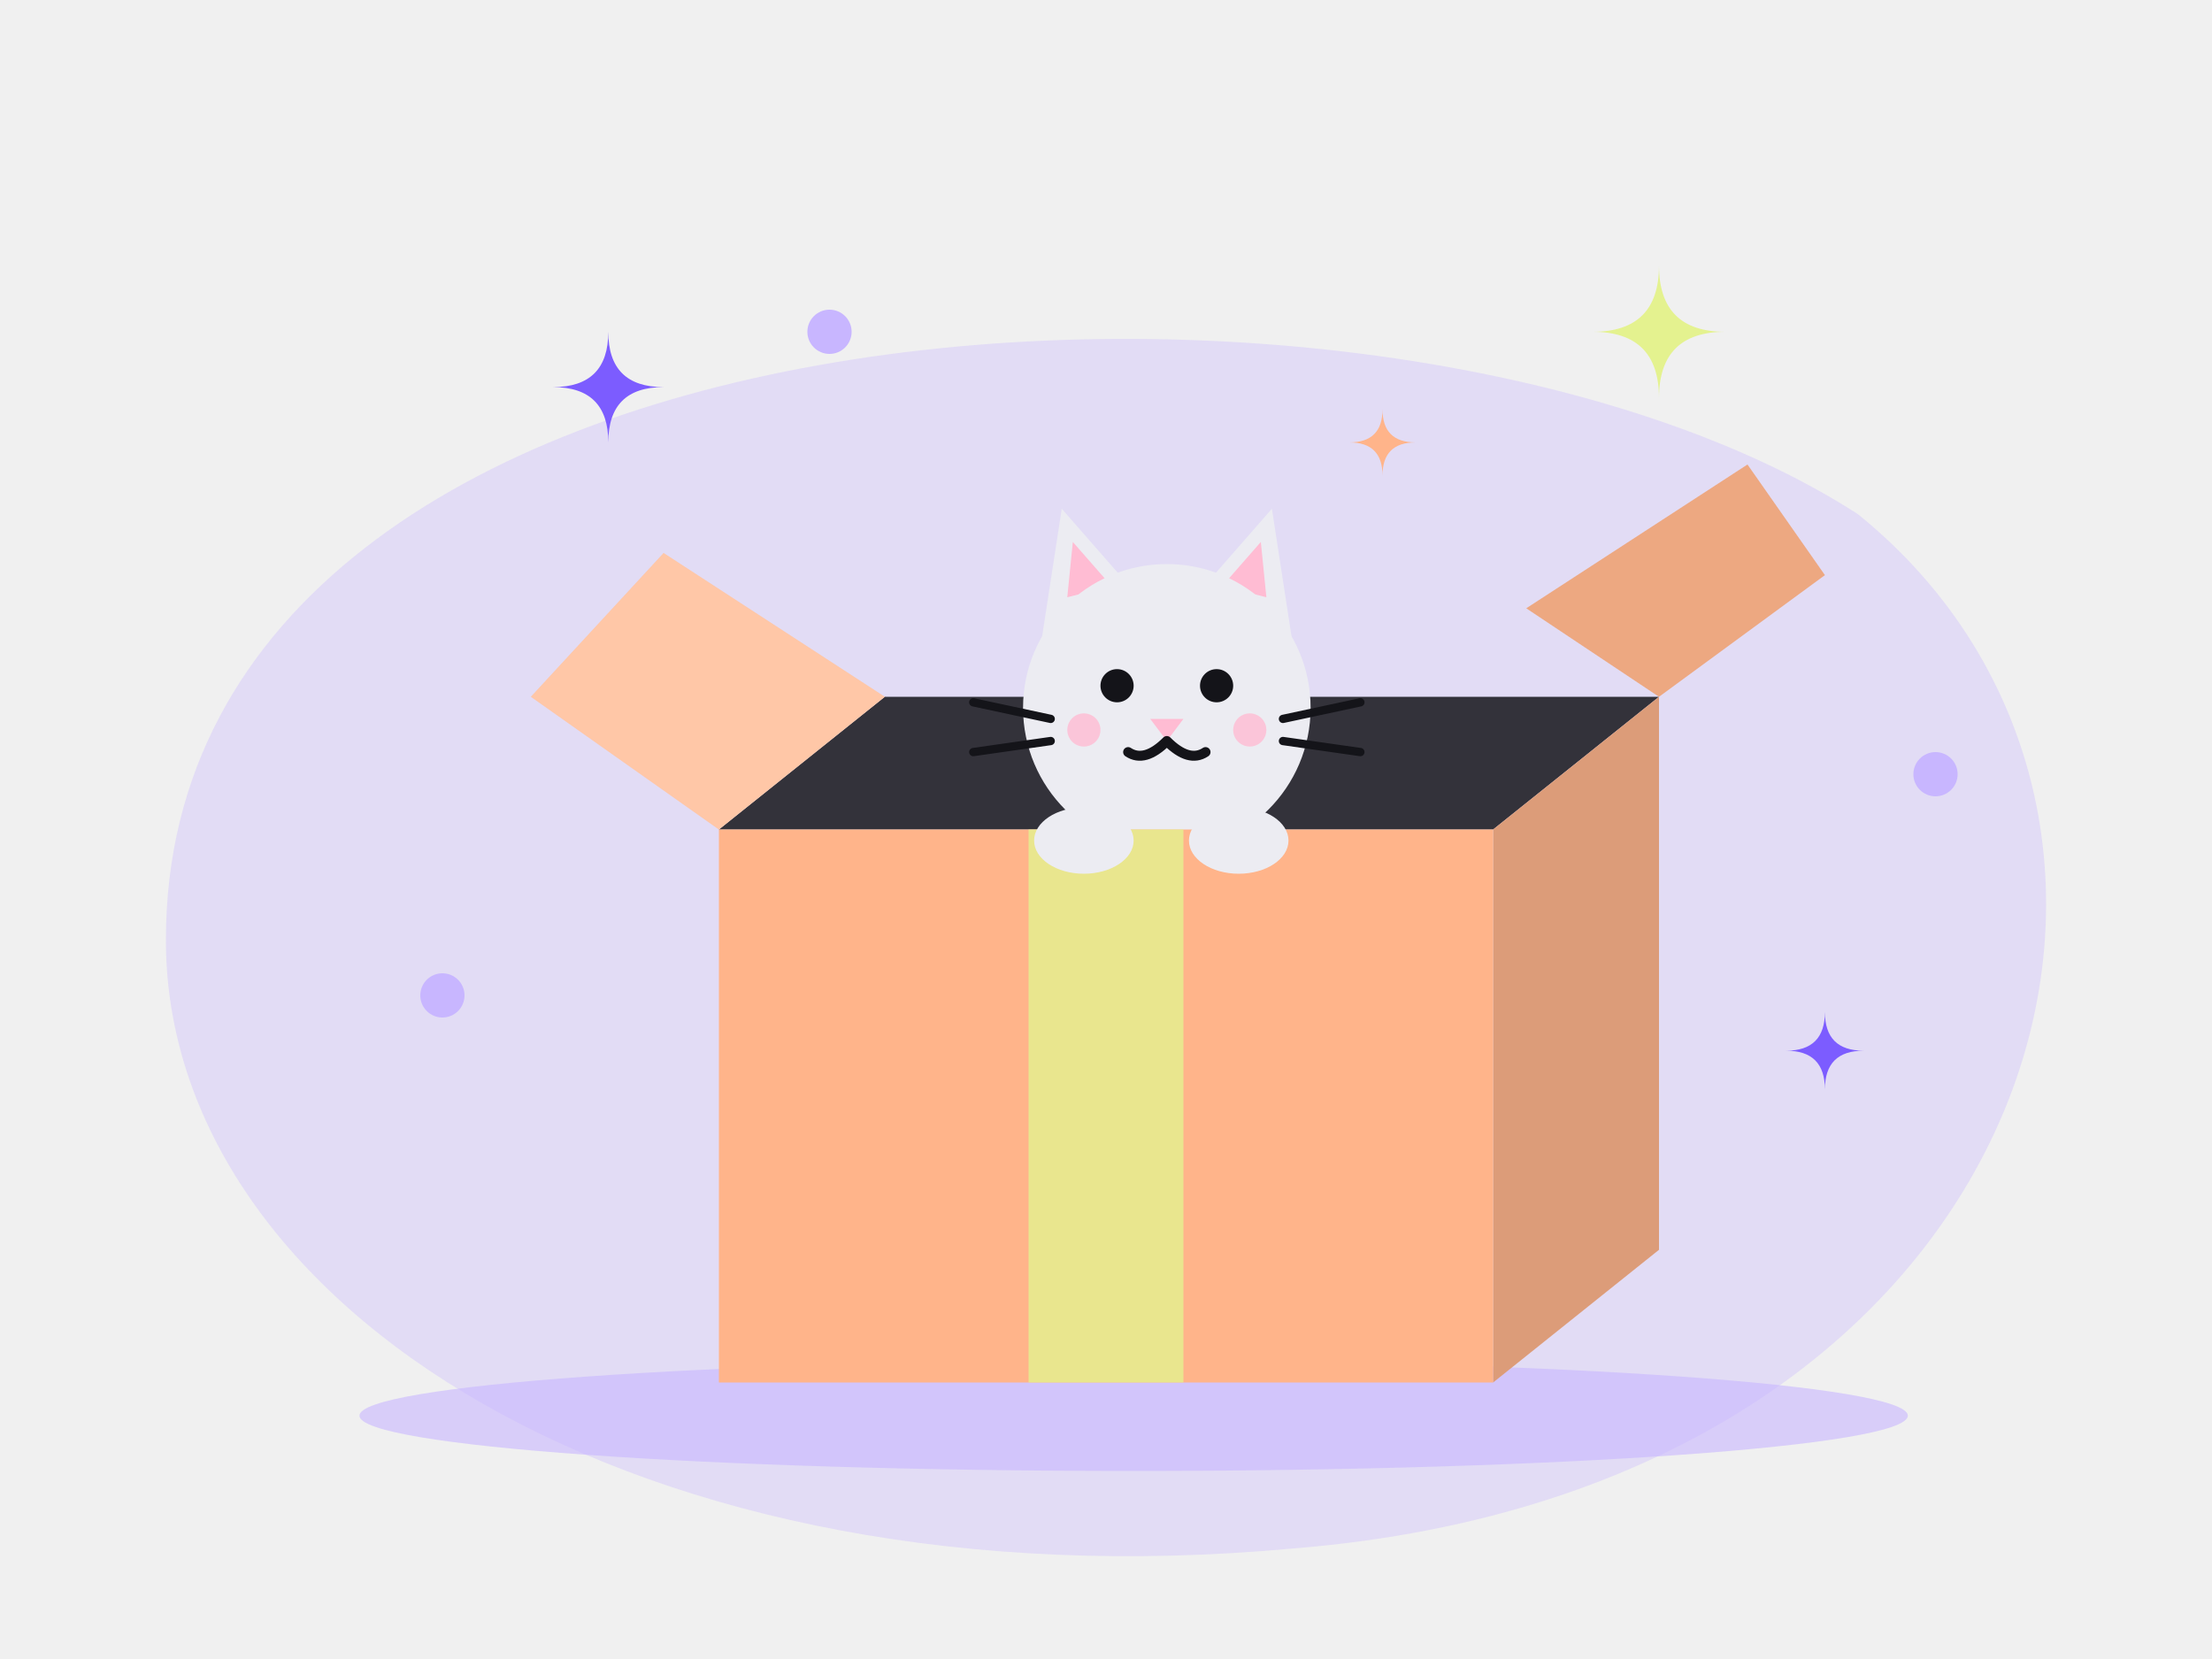
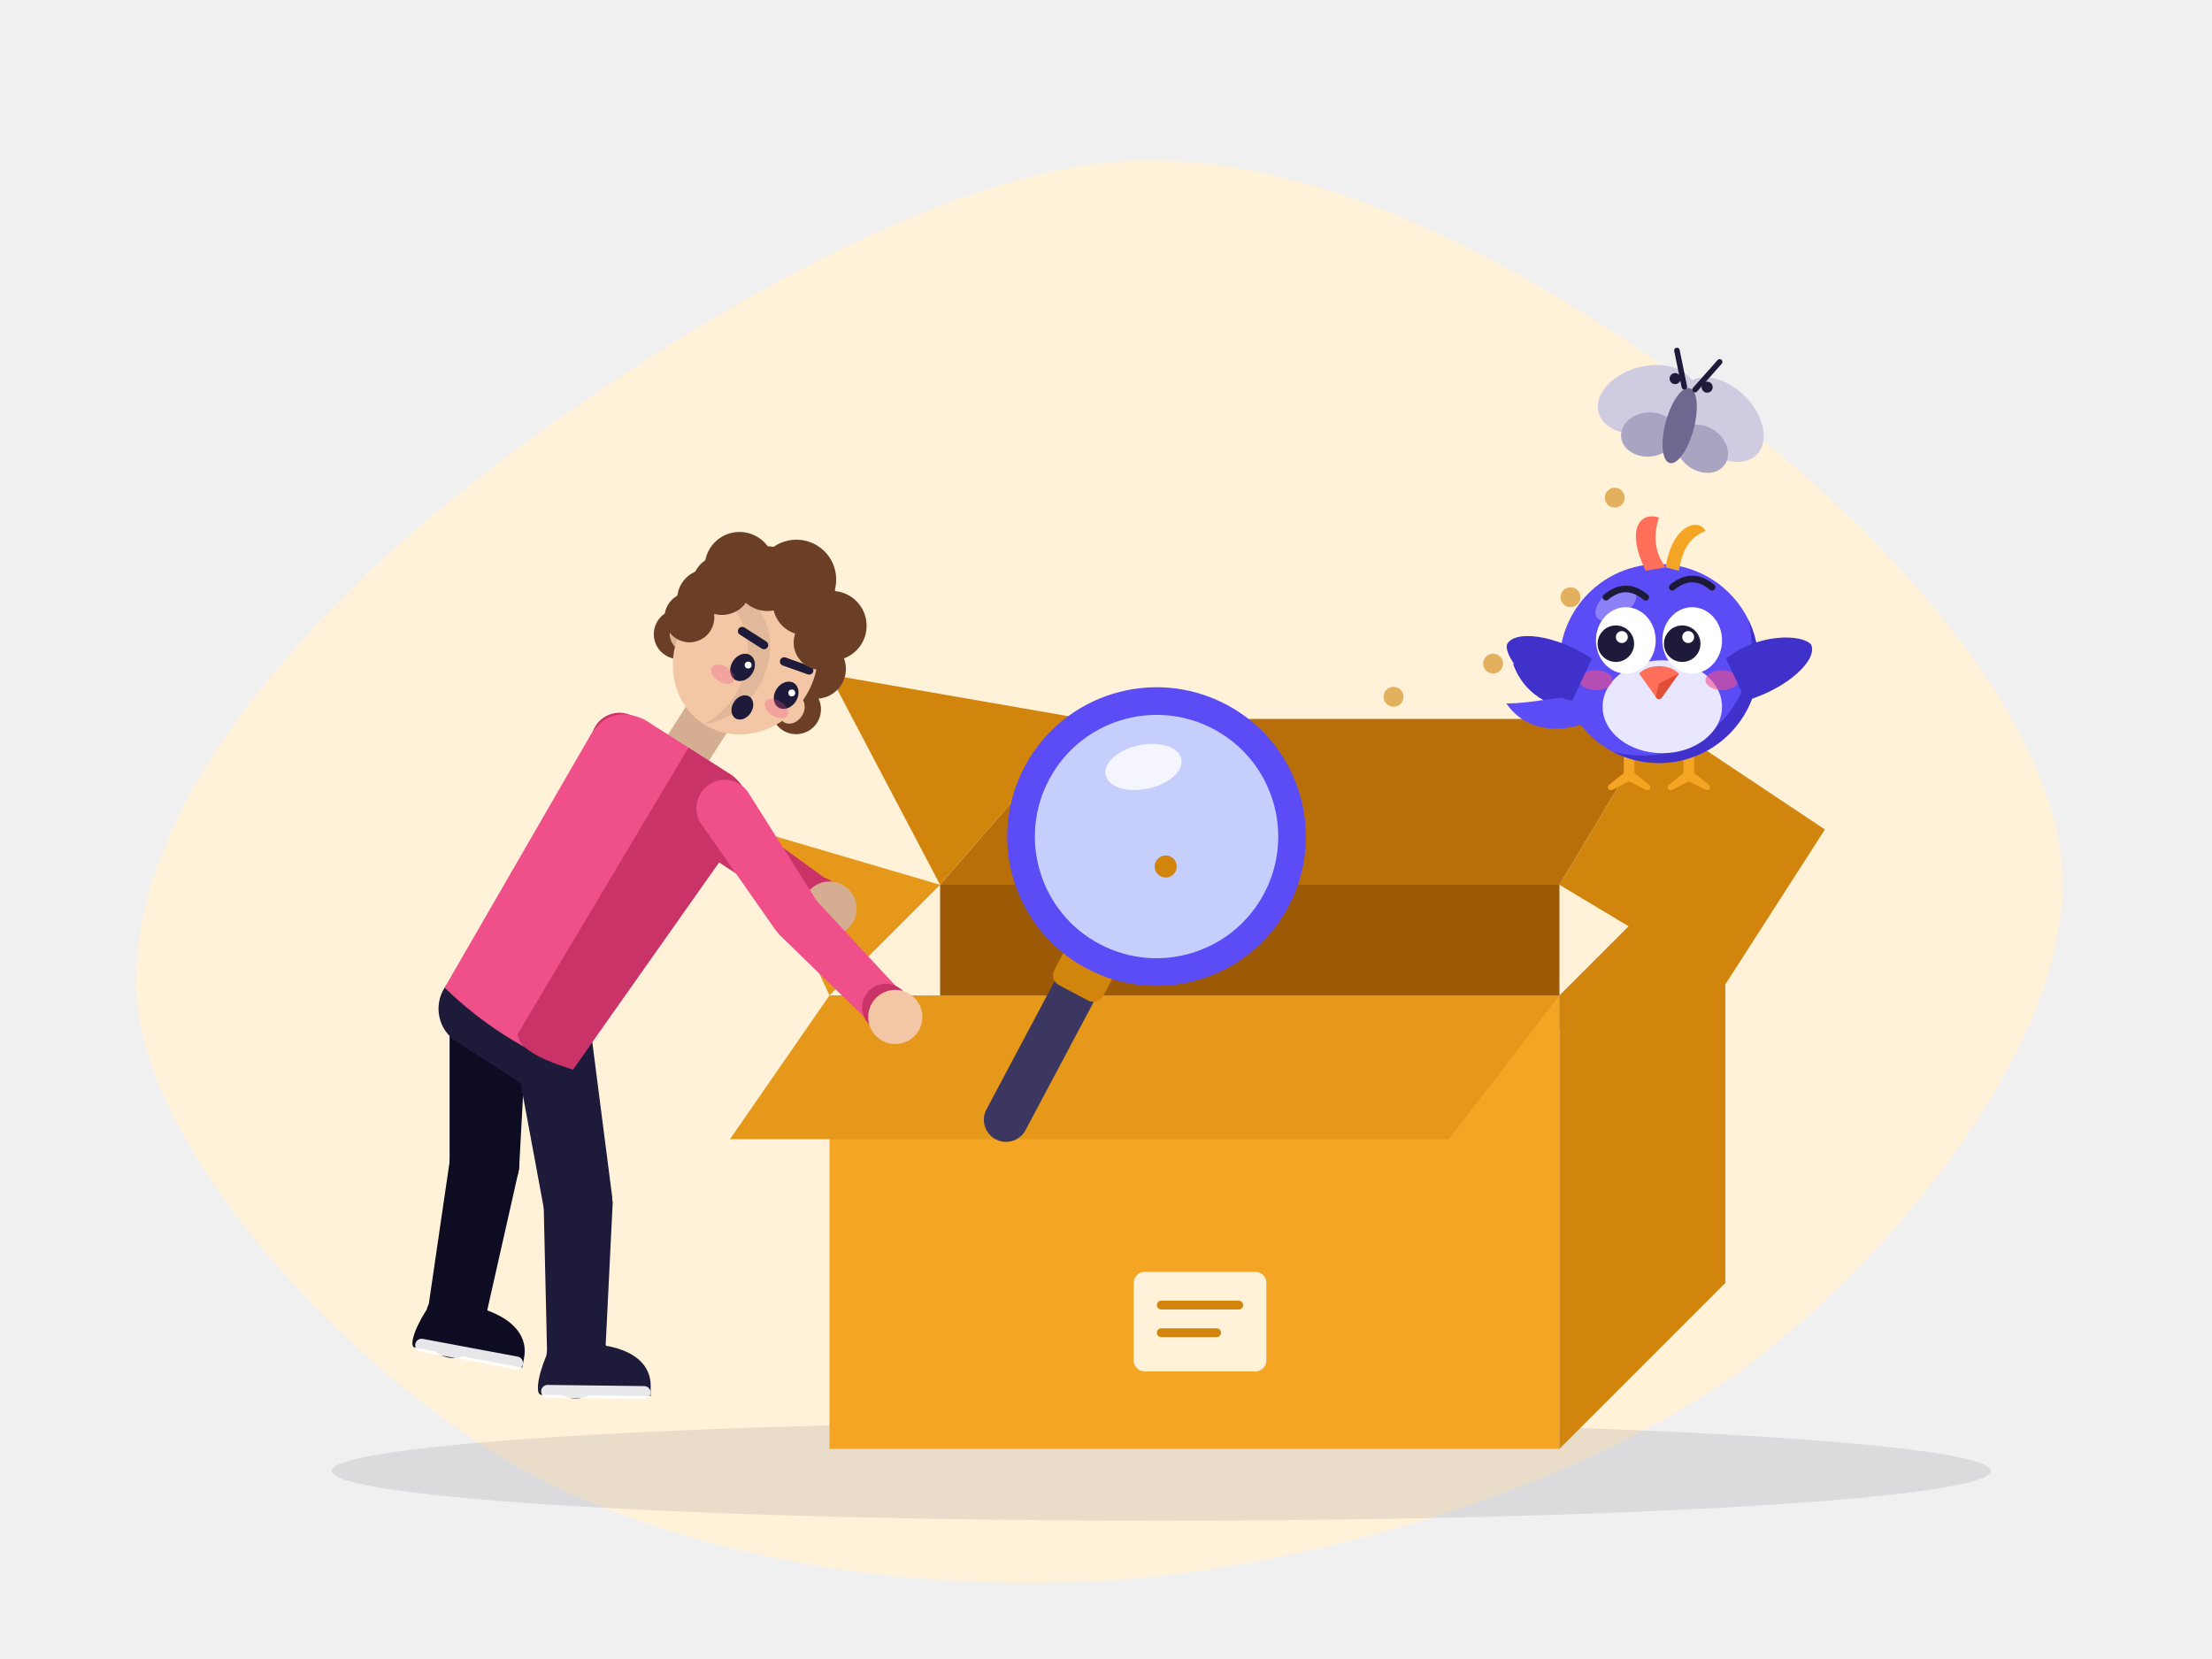
- <svg xmlns="http://www.w3.org/2000/svg" viewBox="0 0 400 300" fill="none">
-   <path d="M30,170 C30,49 251,38 336,93 C404,148 370,269 234,280 C115,291 30,236 30,170Z" fill="#c8b6ff" opacity="0.35" />
-   <ellipse cx="205" cy="256" rx="140" ry="10" fill="#c8b6ff" opacity="0.6" />
-   <path d="M130,150 L160,126 L300,126 L270,150Z" fill="#141419" opacity="0.85" />
-   <path d="M188,118 L192,92 L206,108Z" fill="#ececf2" />
-   <path d="M234,118 L230,92 L216,108Z" fill="#ececf2" />
-   <path d="M193,108 L194,98 L201,106Z" fill="#ffbcd3" />
-   <path d="M229,108 L228,98 L221,106Z" fill="#ffbcd3" />
-   <circle cx="211" cy="128" r="26" fill="#ececf2" />
-   <circle cx="202" cy="124" r="3" fill="#141419" />
-   <circle cx="220" cy="124" r="3" fill="#141419" />
-   <path d="M208,130 L214,130 L211,134Z" fill="#ffbcd3" />
-   <path d="M211,134 Q207,138 204,136 M211,134 Q215,138 218,136" fill="none" stroke="#141419" stroke-width="1.8" stroke-linecap="round" stroke-linejoin="round" />
-   <path d="M190,130 L176,127 M190,134 L176,136 M232,130 L246,127 M232,134 L246,136" fill="none" stroke="#141419" stroke-width="1.5" stroke-linecap="round" stroke-linejoin="round" />
-   <circle cx="196" cy="132" r="3" fill="#ffbcd3" opacity="0.8" />
-   <circle cx="226" cy="132" r="3" fill="#ffbcd3" opacity="0.8" />
-   <path d="M270,150 L300,126 L300,226 L270,250Z" fill="#ffb48a" />
-   <path d="M270,150 L300,126 L300,226 L270,250Z" fill="#141419" opacity="0.15" />
-   <rect x="130" y="150" width="140" height="100" fill="#ffb48a" />
-   <rect x="186" y="150" width="28" height="100" fill="#e4f28f" opacity="0.8" />
-   <ellipse cx="196" cy="152" rx="9" ry="6" fill="#ececf2" />
-   <ellipse cx="224" cy="152" rx="9" ry="6" fill="#ececf2" />
-   <path d="M130,150 L96,126 L120,100 L160,126Z" fill="#ffb48a" />
-   <path d="M130,150 L96,126 L120,100 L160,126Z" fill="#ffffff" opacity="0.25" />
-   <path d="M300,126 L330,104 L316,84 L276,110Z" fill="#ffb48a" />
-   <path d="M300,126 L330,104 L316,84 L276,110Z" fill="#141419" opacity="0.08" />
-   <path d="M110,60 Q110,70 120,70 Q110,70 110,80 Q110,70 100,70 Q110,70 110,60Z" fill="#7c5cff" />
-   <path d="M300,48 Q300,60 312,60 Q300,60 300,72 Q300,60 288,60 Q300,60 300,48Z" fill="#e4f28f" />
-   <path d="M250,74 Q250,80 256,80 Q250,80 250,86 Q250,80 244,80 Q250,80 250,74Z" fill="#ffb48a" />
-   <path d="M330,183 Q330,190 337,190 Q330,190 330,197 Q330,190 323,190 Q330,190 330,183Z" fill="#7c5cff" />
-   <circle cx="80" cy="180" r="4" fill="#c8b6ff" />
-   <circle cx="150" cy="60" r="4" fill="#c8b6ff" />
-   <circle cx="350" cy="140" r="4" fill="#c8b6ff" />
+ <svg xmlns="http://www.w3.org/2000/svg" viewBox="0 0 400 300">
+   <path d="M373 159C373.6 187.8 344.2 225.9 315.9 247C287.6 268.1 240.3 282.7 203.1 285.6C165.8 288.5 122.1 281.8 92.4 264.5C62.7 247.2 28 209.9 24.9 182C21.9 154 44.8 122.3 74 96.8C103.3 71.4 160.8 33.2 200.5 29.4C240.1 25.6 283.2 52.7 312 74.3C340.7 95.9 372.3 130.2 373 159Z" fill="#FFF2D9" />
+   <ellipse cx="210" cy="266" rx="150" ry="9" fill="#1E1B3A" opacity="0.1" />
+   <circle cx="225" cy="160" r="1.8" fill="#D1850C" opacity="0.6" />
+   <circle cx="236" cy="140" r="1.8" fill="#D1850C" opacity="0.6" />
+   <circle cx="252" cy="126" r="1.8" fill="#D1850C" opacity="0.6" />
+   <circle cx="270" cy="120" r="1.8" fill="#D1850C" opacity="0.6" />
+   <circle cx="284" cy="108" r="1.8" fill="#D1850C" opacity="0.6" />
+   <circle cx="292" cy="90" r="1.8" fill="#D1850C" opacity="0.6" />
+   <g transform="translate(304 76) rotate(15)">
+     <ellipse cx="-7" cy="-2" rx="9" ry="6" fill="#CFCBE0" transform="rotate(-30 -7 -2)" />
+     <ellipse cx="7" cy="-2" rx="9" ry="6" fill="#CFCBE0" transform="rotate(30 7 -2)" />
+     <ellipse cx="-5" cy="4" rx="5" ry="4" fill="#A9A4C2" transform="rotate(-20 -5 4)" />
+     <ellipse cx="5" cy="4" rx="5" ry="4" fill="#A9A4C2" transform="rotate(20 5 4)" />
+     <ellipse cx="0" cy="1" rx="2.6" ry="7" fill="#6E6890" />
+     <circle cx="-3" cy="-7" r="1" fill="#1E1B3A" />
+     <circle cx="3" cy="-7" r="1" fill="#1E1B3A" />
+     <path d="M-1 -6 L-4 -12" fill="none" stroke="#1E1B3A" stroke-width="1" stroke-linecap="round" stroke-linejoin="round" />
+     <path d="M1 -6 L4 -12" fill="none" stroke="#1E1B3A" stroke-width="1" stroke-linecap="round" stroke-linejoin="round" />
+   </g>
+   <path d="M170 160 L282 160 L300 130 L196 130Z" fill="#B86F0A" />
+   <path d="M196 130 L170 160 L150 122Z" fill="#D1850C" />
+   <path d="M282 160 L300 130 L330 150 L312 178Z" fill="#D1850C" />
+   <path d="M170 160 L282 160 L282 186 L170 186Z" fill="#9C5A06" />
+   <path d="M150 180 L282 180 L282 262 L150 262Z" fill="#F5A524" />
+   <path d="M282 180 L312 150 L312 232 L282 262Z" fill="#D1850C" />
+   <path d="M150 180 L282 180 L296 166 L164 166Z" fill="#9C5A06" opacity="0.0" />
+   <rect x="160" y="196" width="34" height="6" rx="3" fill="#FFFFFF" opacity="0.5" />
+   <path d="M150 180 L282 180 L262 206 L132 206Z" fill="#E6981A" />
+   <path d="M150 180 L170 160 L136 150Z" fill="#E6981A" />
+   <rect x="205" y="230" width="24" height="18" rx="2" fill="#FFF2D9" />
+   <path d="M210 236.8L224 236.8A0.8 0.8 0 0 0 224 235.2L210 235.2A0.8 0.8 0 0 0 210 236.8Z" fill="#D1850C" />
+   <path d="M210 241.8L220 241.8A0.8 0.8 0 0 0 220 240.2L210 240.2A0.8 0.8 0 0 0 210 241.8Z" fill="#D1850C" />
+   <g transform="translate(300 120) scale(0.6)">
+     <path d="M-22 14C-36 14-42 6-44 0C-36 2-30 2-24 6Z" fill="#3F31C9" />
+     <path d="M-22 18C-34 22-42 18-46 12C-38 12-32 10-24 10Z" fill="#5B4CF5" />
+     <g transform="translate(-9 25)">
+       <rect x="-1.6" y="0" width="3.2" height="10" rx="1.6" fill="#F5A524" />
+       <path d="M-1.6 8L-6 11.5C-7 12.3-6 13.6-5 13L0 10.5 5 13C6 13.6 7 12.3 6 11.5L1.6 8Z" fill="#F5A524" />
+     </g>
+     <g transform="translate(9 25)">
+       <rect x="-1.6" y="0" width="3.2" height="10" rx="1.6" fill="#F5A524" />
+       <path d="M-1.6 8L-6 11.5C-7 12.3-6 13.6-5 13L0 10.5 5 13C6 13.6 7 12.3 6 11.5L1.6 8Z" fill="#F5A524" />
+     </g>
+     <circle cx="0" cy="0" r="30" fill="#5B4CF5" />
+     <path d="M27 -13A30 30 0 0 1-14 26.5A33 33 0 0 0 27-13Z" fill="#3F31C9" />
+     <ellipse cx="1" cy="13" rx="18" ry="14" fill="#E9E6FF" />
+     <ellipse cx="-13" cy="-18" rx="7" ry="4" fill="#FFFFFF" opacity="0.3" transform="rotate(-35 -13 -18)" />
+     <path d="M-4-28C-10-40-6-46 0-44C-2-38-1-33 2-29Z" fill="#FF6F59" />
+     <path d="M2-29C4-42 12-44 14-40C9-38 7-34 6-28Z" fill="#F5A524" />
+     <ellipse cx="-10" cy="-7" rx="9" ry="10" fill="#FFFFFF" />
+     <circle cx="-13" cy="-6" r="5.5" fill="#1E1B3A" />
+     <circle cx="-11.2" cy="-8" r="1.8" fill="#FFFFFF" />
+     <ellipse cx="10" cy="-7" rx="9" ry="10" fill="#FFFFFF" />
+     <circle cx="7" cy="-6" r="5.5" fill="#1E1B3A" />
+     <circle cx="8.8" cy="-8" r="1.8" fill="#FFFFFF" />
+     <path d="M-16 -20Q-10 -25 -4 -20" fill="none" stroke="#1E1B3A" stroke-width="2" stroke-linecap="round" stroke-linejoin="round" />
+     <path d="M4 -23Q10 -28 16 -23" fill="none" stroke="#1E1B3A" stroke-width="2" stroke-linecap="round" stroke-linejoin="round" />
+     <ellipse cx="-19" cy="5" rx="5" ry="3" fill="#F0508A" opacity="0.6" />
+     <ellipse cx="19" cy="5" rx="5" ry="3" fill="#F0508A" opacity="0.6" />
+     <path d="M-6 3C-3 0 3 0 6 3L1 10C0.5 11-0.5 11-1 10Z" fill="#FF6F59" />
+     <path d="M0 6L6 3L1 10C0.5 11-0.5 11-1 10Z" fill="#E14E38" />
+     <g transform="translate(-25 4) rotate(205)">
+       <path d="M-2-7C10-10 22-4 23 0C23 5 11 9-2 7Z" fill="#3F31C9" />
+     </g>
+     <g transform="translate(25 4) rotate(-25)">
+       <path d="M-2-7C10-10 22-4 23 0C23 5 11 9-2 7Z" fill="#3F31C9" />
+     </g>
+   </g>
+   <g transform="translate(134.8 119.2) rotate(32.6) scale(0.9)">
+     <circle cx="-13" cy="-6" r="6" fill="#6B3E26" />
+     <circle cx="13" cy="-6" r="6" fill="#6B3E26" />
+     <circle cx="-11" cy="-15" r="7" fill="#6B3E26" />
+     <circle cx="11" cy="-15" r="7" fill="#6B3E26" />
+     <circle cx="0" cy="-19" r="8" fill="#6B3E26" />
+     <circle cx="-14" cy="3" r="5" fill="#6B3E26" />
+     <circle cx="14" cy="3" r="5" fill="#6B3E26" />
+   </g>
+   <path d="M81.3 179L81.3 210.4A6.3 6.3 0 0 0 93.9 210.7L95.6 179.4A7.1 7.1 0 0 0 81.3 179Z" fill="#0E0C22" />
+   <path d="M81.4 209.4L77 239.5A5.1 5.1 0 0 0 87.1 241.4L93.8 211.7A6.3 6.3 0 0 0 81.4 209.4Z" fill="#0E0C22" />
+   <g transform="translate(82 240.4) rotate(10.6) scale(0.9 0.9)">
+     <path d="M-6-3C-6-7 2-7 6-5C12-4 15-1 15 3L15 5-7 5C-8 5-8 2-6-3Z" fill="#0E0C22" />
+     <rect x="-7" y="3" width="22" height="2.6" rx="1.3" fill="#FFFFFF" opacity="0.9" />
+   </g>
+   <path d="M108.4 137.6L126.2 153.3A4.6 4.6 0 0 0 132.4 146.7L115.3 130.1A5.1 5.1 0 0 0 108.4 137.6Z" fill="#C93368" />
+   <path d="M126.7 153.8L145.8 166.2A4 4 0 0 0 150.3 159.6L131.8 146.2A4.6 4.6 0 0 0 126.7 153.8Z" fill="#C93368" />
+   <circle cx="148" cy="162.9" r="4.3" fill="#C93368" />
+   <circle cx="150" cy="164.3" r="4.9" fill="#D5AE91" />
+   <path d="M92.6 187.5L98.3 218.3A6.3 6.3 0 0 0 110.7 216.4L106.7 185.3A7.1 7.1 0 0 0 92.6 187.5Z" fill="#1E1B3A" />
+   <path d="M98.3 217.3L99 247.7A5.1 5.1 0 0 0 109.3 247.8L110.8 217.4A6.3 6.3 0 0 0 98.3 217.3Z" fill="#1E1B3A" />
+   <g transform="translate(104.2 247.8) rotate(0.7) scale(0.9 0.9)">
+     <path d="M-6-3C-6-7 2-7 6-5C12-4 15-1 15 3L15 5-7 5C-8 5-8 2-6-3Z" fill="#1E1B3A" />
+     <rect x="-7" y="3" width="22" height="2.6" rx="1.3" fill="#FFFFFF" opacity="0.9" />
+   </g>
+   <path d="M82.6 188.4L93.8 195.6A7.1 7.1 0 0 0 101.4 183.6L90.2 176.4A7.1 7.1 0 0 0 82.6 188.4Z" fill="#1E1B3A" />
+   <path d="M125.6 141.6L132.8 130.4A4.4 4.4 0 0 0 125.4 125.6L118.3 136.8A4.4 4.4 0 0 0 125.6 141.6Z" fill="#D5AE91" />
+   <path d="M80.4 178.6L106.8 132.9Q110.4 127.3 116.5 130.1L132.5 140.3Q137.6 144.7 134 150.3L103.6 193.4Q90.5 188.4 80.4 178.6Z" fill="#F0508A" />
+   <path d="M93.6 187L124.5 135.2L132.5 140.3Q137.6 144.7 134 150.3L103.6 193.4Q93.7 190.4 93.6 187Z" fill="#C93368" />
+   <g transform="translate(134.8 119.2) rotate(32.6) scale(0.9)">
+     <circle cx="-12.5" cy="2" r="3.6" fill="#DAB294" />
+     <ellipse cx="0" cy="0" rx="14.2" ry="15.5" fill="#F3C6A5" />
+     <path d="M-14.2 -8A14.2 15.5 0 0 1 0 15.5A12 14 0 0 0 -14.2 -8Z" fill="#E1B899" />
+     <ellipse cx="13.3" cy="3.5" rx="2.4" ry="3" fill="#F3C6A5" />
+     <ellipse cx="0.4" cy="1.7" rx="2.3" ry="2.9" fill="#1E1B3A" />
+     <circle cx="1.1" cy="0.7" r="0.7" fill="#FFFFFF" />
+     <ellipse cx="10.8" cy="1.7" rx="2.3" ry="2.9" fill="#1E1B3A" />
+     <circle cx="11.5" cy="0.7" r="0.7" fill="#FFFFFF" />
+     <ellipse cx="4.7" cy="8.5" rx="2" ry="2.6" fill="#1E1B3A" />
+     <ellipse cx="-2.2" cy="5" rx="2.6" ry="1.6" fill="#F0508A" opacity="0.3" />
+     <ellipse cx="10.6" cy="5" rx="2.6" ry="1.6" fill="#F0508A" opacity="0.3" />
+     <path d="M-3.6 -4.4L1.6 -4.4" fill="none" stroke="#1E1B3A" stroke-width="1.7" stroke-linecap="round" stroke-linejoin="round" />
+     <path d="M6.8 -3.8L12 -5" fill="none" stroke="#1E1B3A" stroke-width="1.7" stroke-linecap="round" stroke-linejoin="round" />
+     <g transform="scale(1 1)">
+       <circle cx="-12" cy="-10" r="6" fill="#6B3E26" />
+       <circle cx="-5" cy="-16" r="6.5" fill="#6B3E26" />
+       <circle cx="4" cy="-16" r="6.5" fill="#6B3E26" />
+       <circle cx="11" cy="-11" r="5.5" fill="#6B3E26" />
+       <circle cx="-14" cy="-1" r="5" fill="#6B3E26" />
+     </g>
+   </g>
+   <path d="M126.8 149L140.4 168.4A4.6 4.6 0 0 0 148 163.4L135.3 143.3A5.1 5.1 0 0 0 126.8 149Z" fill="#F0508A" />
+   <path d="M141 169.1L157.4 185A4 4 0 0 0 163 179.4L147.5 162.7A4.6 4.6 0 0 0 141 169.1Z" fill="#F0508A" />
+   <circle cx="160.2" cy="182.2" r="4.3" fill="#C93368" />
+   <circle cx="161.9" cy="183.9" r="4.9" fill="#F3C6A5" />
+   <g transform="translate(196 176) rotate(28)">
+     <rect x="-4" y="0" width="8" height="34" rx="4" fill="#3B3760" />
+     <rect x="-5" y="-4" width="10" height="8" rx="2" fill="#D1850C" />
+     <circle cx="0" cy="-28" r="27" fill="#5B4CF5" />
+     <circle cx="0" cy="-28" r="22" fill="#E1F0FE" opacity="0.8" />
+     <ellipse cx="-8" cy="-38" rx="7" ry="4" fill="#FFFFFF" opacity="0.8" transform="rotate(-40 -8 -38)" />
+     <circle cx="4" cy="-24" r="2" fill="#D1850C" />
+   </g>
</svg>
